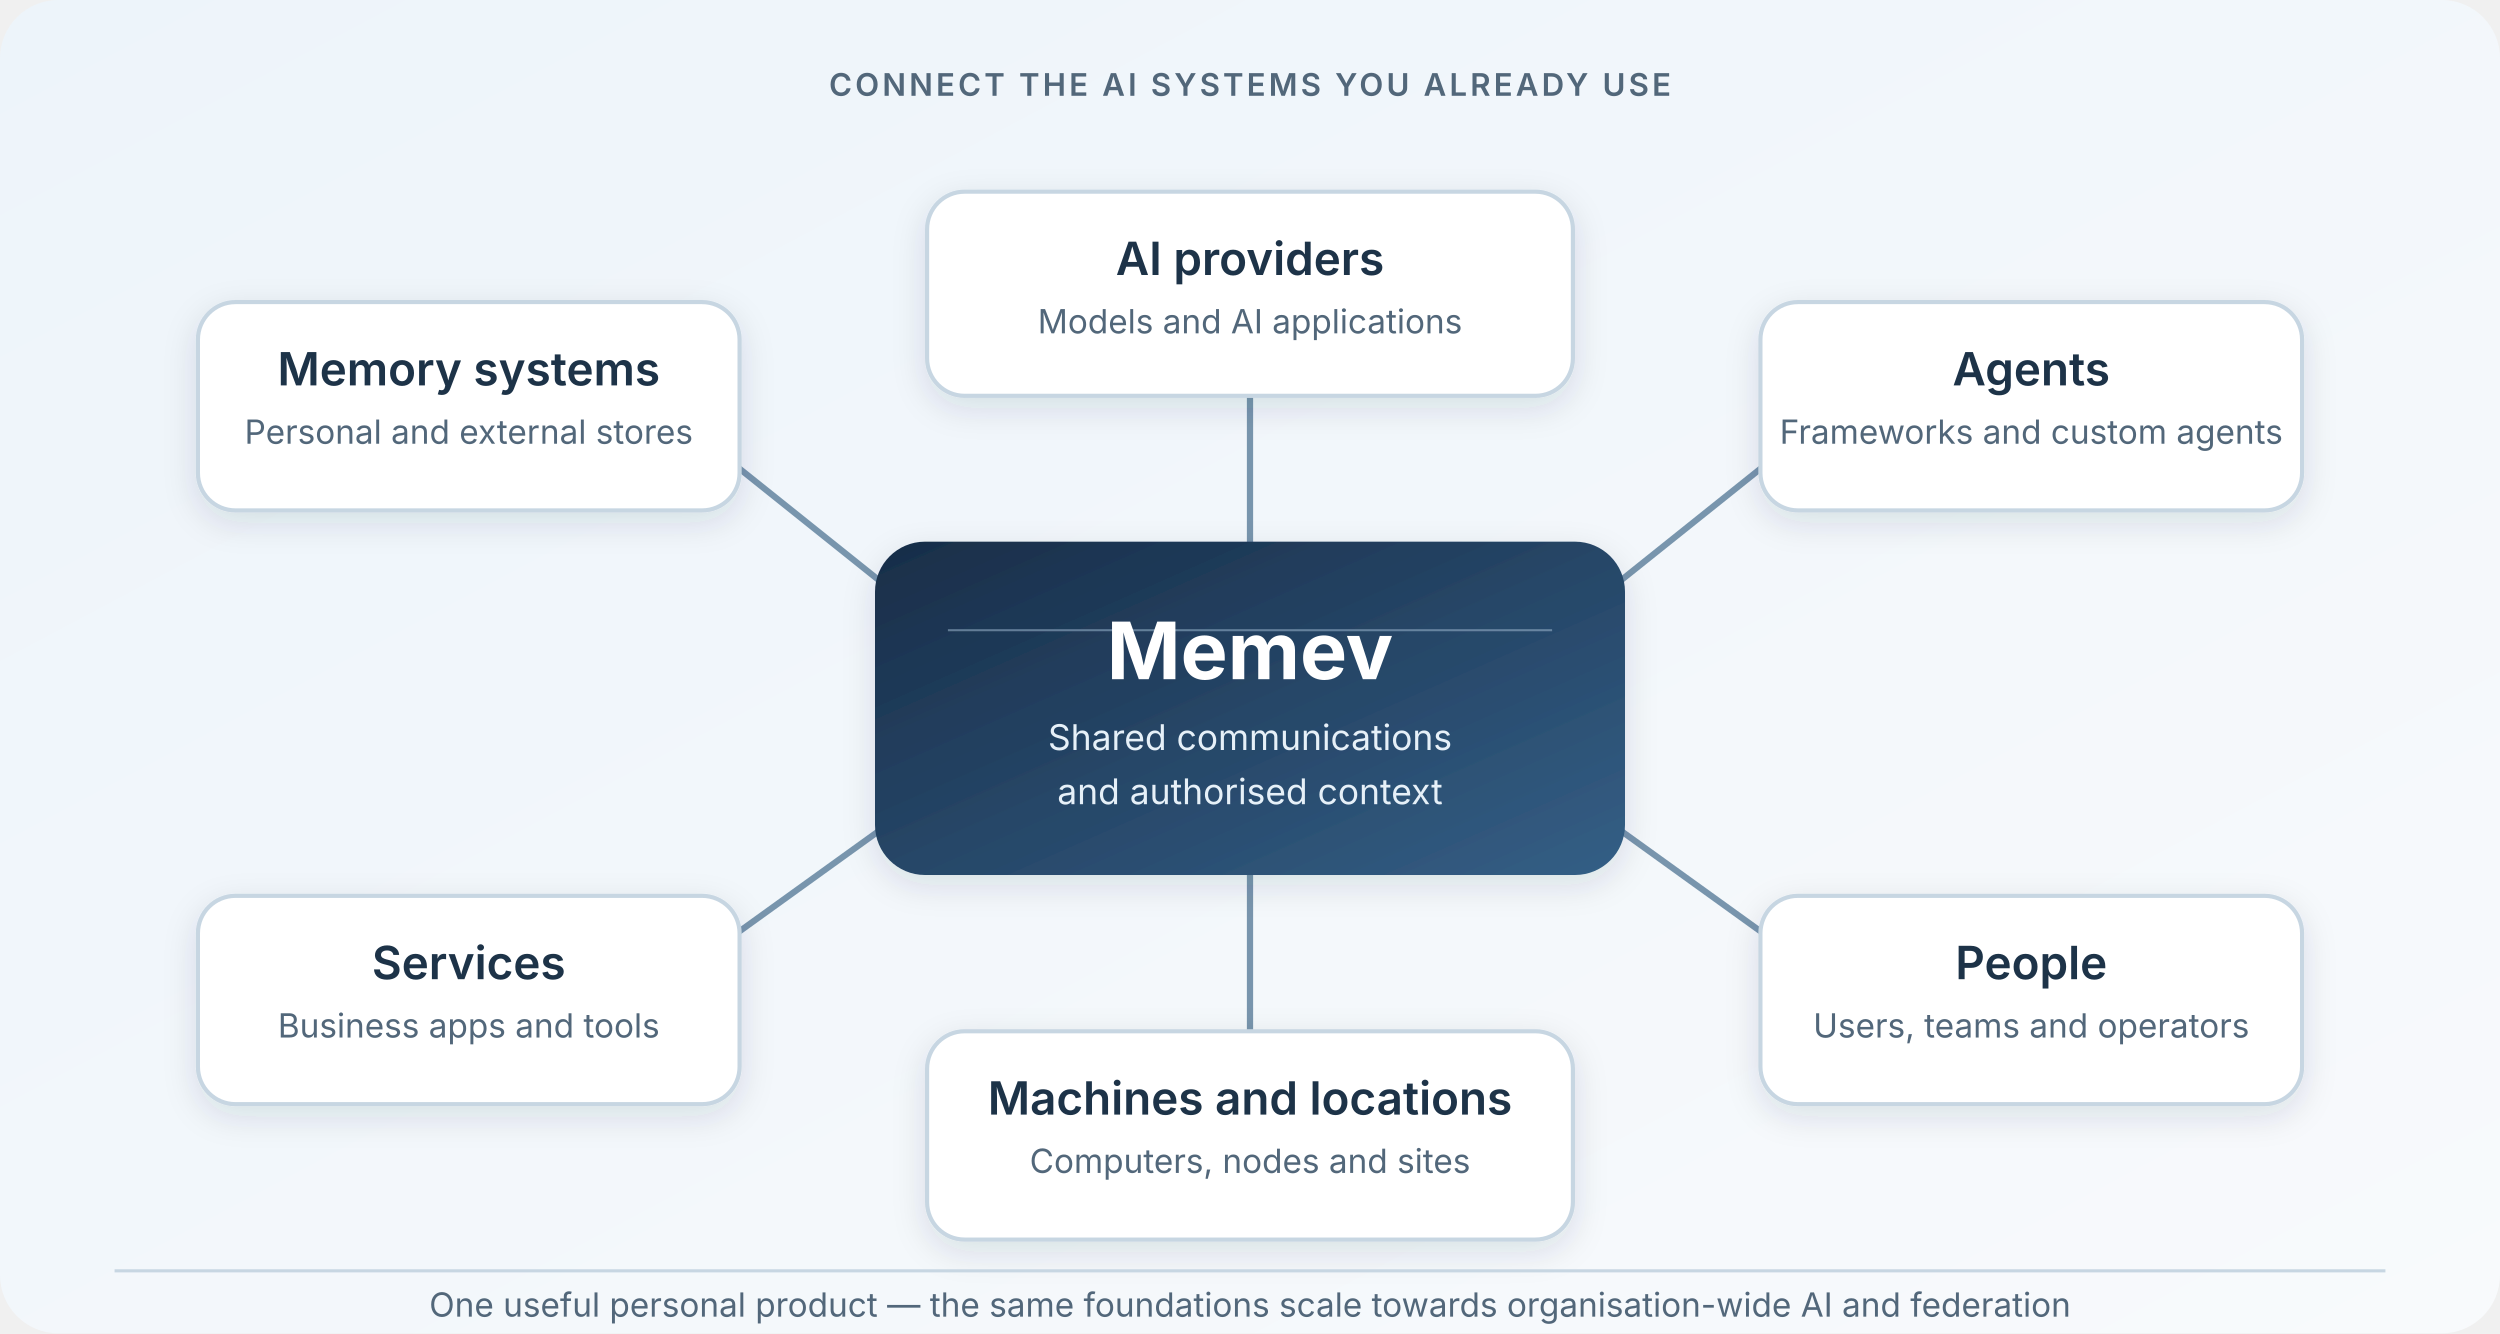
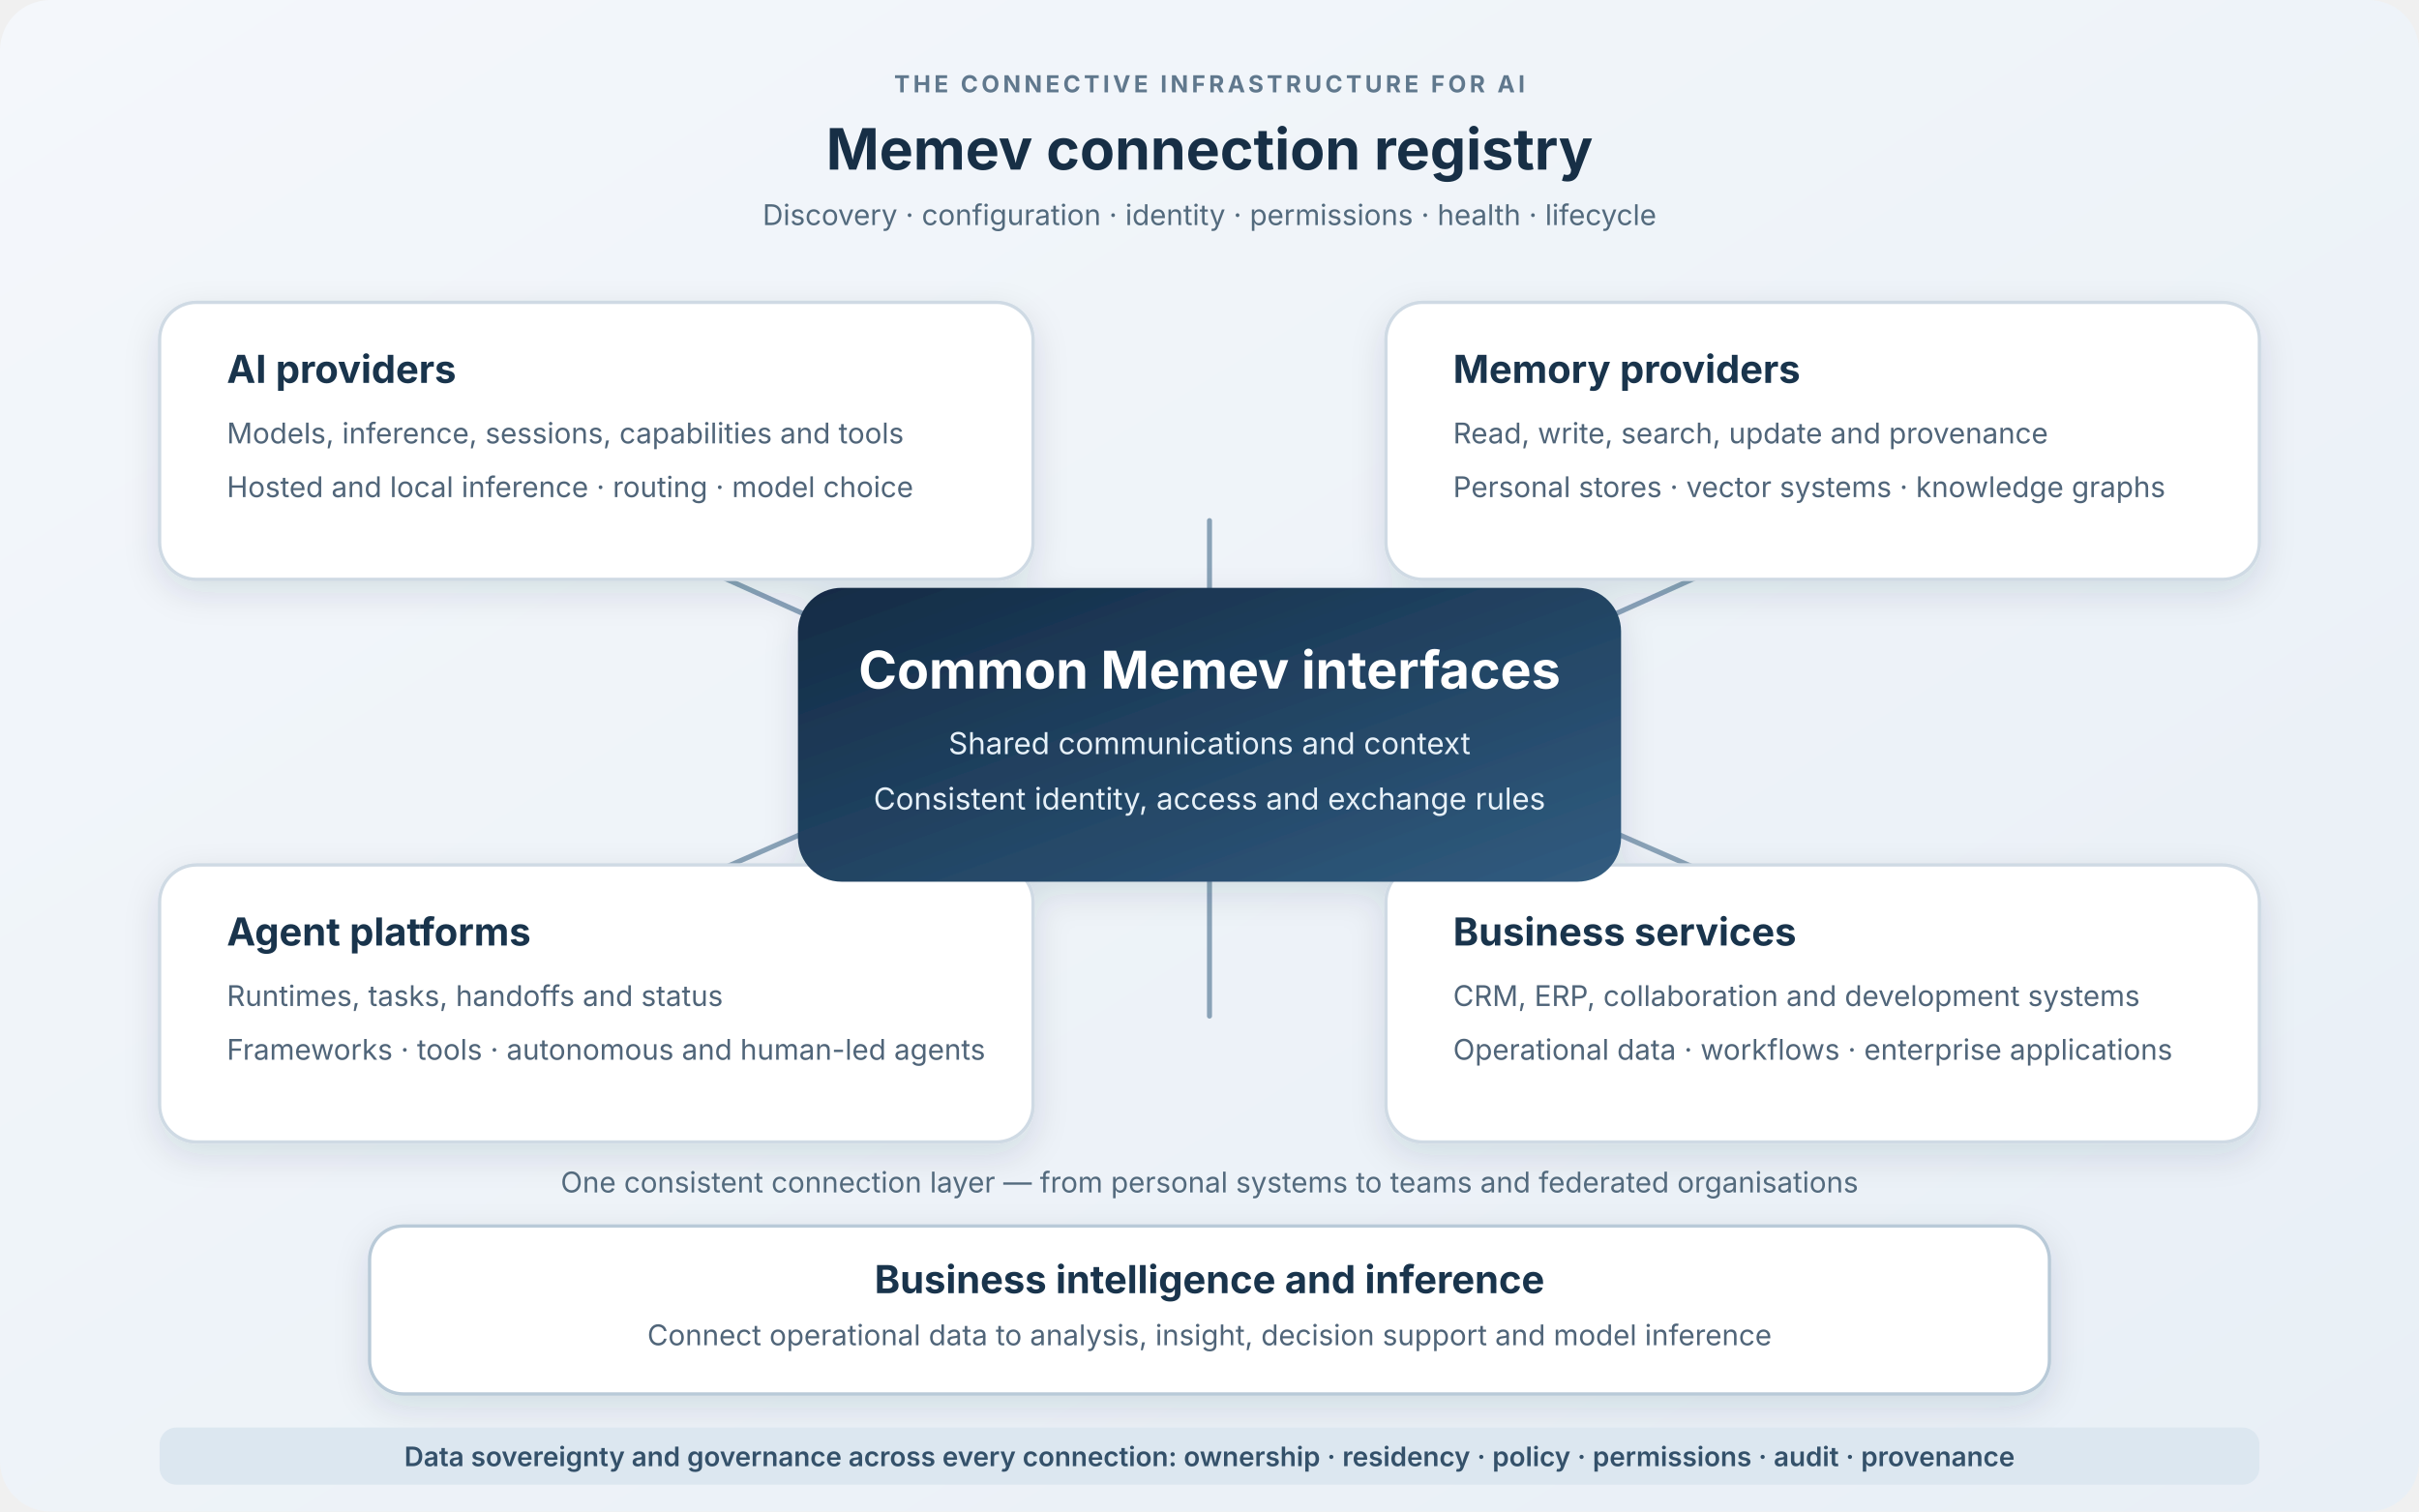
- <svg xmlns="http://www.w3.org/2000/svg" width="1200" height="640" viewBox="0 0 1200 640" role="img" aria-labelledby="title desc">
+ <svg xmlns="http://www.w3.org/2000/svg" width="1440" height="900" viewBox="0 0 1440 900" role="img" aria-labelledby="title desc">
  <defs>
+     <linearGradient id="bg" x1="0" y1="0" x2="1" y2="1">
+       <stop offset="0" stop-color="#f4f7fb" />
+       <stop offset="1" stop-color="#e8eff6" />
+     </linearGradient>
    <linearGradient id="core" x1="0" y1="0" x2="1" y2="1">
-       <stop offset="0" stop-color="#182d48" />
-       <stop offset="1" stop-color="#345f86" />
-     </linearGradient>
-     <linearGradient id="wash" x1="0" y1="0" x2="1" y2="1">
-       <stop offset="0" stop-color="#edf4fa" />
-       <stop offset="1" stop-color="#f8fafc" />
+       <stop offset="0" stop-color="#132b45" />
+       <stop offset="1" stop-color="#315c80" />
    </linearGradient>
    <filter id="shadow" x="-20%" y="-20%" width="140%" height="140%">
-       <feDropShadow dx="0" dy="5" stdDeviation="8" flood-color="#16324a" flood-opacity=".12" />
+       <feDropShadow dx="0" dy="7" stdDeviation="10" flood-color="#18344d" flood-opacity=".12" />
    </filter>
    <style>
-     .label{font:600 22px system-ui,-apple-system,Segoe UI,sans-serif;fill:#1d3348}
-     .sub{font:16px system-ui,-apple-system,Segoe UI,sans-serif;fill:#52677a}
-     .coretitle{font:700 38px system-ui,-apple-system,Segoe UI,sans-serif;fill:#fff}
-     .coresub{font:17px system-ui,-apple-system,Segoe UI,sans-serif;fill:#e6f0f8}
-     .boundary{font:600 15px system-ui,-apple-system,Segoe UI,sans-serif;fill:#52677a;letter-spacing:1.5px}
-     .line{stroke:#7895ad;stroke-width:3;fill:none;stroke-linecap:round}
-     .node{fill:#fff;stroke:#c7d6e2;stroke-width:2}
-   </style>
+  .h{font:700 34px system-ui,-apple-system,Segoe UI,sans-serif;fill:#172f46}.subhead{font:17px system-ui,-apple-system,Segoe UI,sans-serif;fill:#536a7d}
+  .cardtitle{font:700 23px system-ui,-apple-system,Segoe UI,sans-serif;fill:#19344c}.body{font:17px system-ui,-apple-system,Segoe UI,sans-serif;fill:#506579}
+  .coretitle{font:700 31px system-ui,-apple-system,Segoe UI,sans-serif;fill:#fff}.corebody{font:18px system-ui,-apple-system,Segoe UI,sans-serif;fill:#e6f0f8}
+  .eyebrow{font:700 14px system-ui,-apple-system,Segoe UI,sans-serif;letter-spacing:2px;fill:#60788d}
+  .foot{font:600 16px system-ui,-apple-system,Segoe UI,sans-serif;fill:#34516a}
+  .link{stroke:#89a2b7;stroke-width:3;fill:none;stroke-linecap:round}
+  .card{fill:#fff;stroke:#cfdae4;stroke-width:2}
+  </style>
  </defs>
-   <rect width="1200" height="640" rx="28" fill="url(#wash)" />
-   <text x="600" y="46" text-anchor="middle" class="boundary">CONNECT THE AI SYSTEMS YOU ALREADY USE</text>
-   <g class="line">
-     <path d="M600 270 L600 190" />
-     <path d="M455 305 L330 205" />
-     <path d="M745 305 L870 205" />
-     <path d="M455 375 L330 465" />
-     <path d="M745 375 L870 465" />
-     <path d="M600 410 L600 495" />
+   <rect width="1440" height="900" rx="30" fill="url(#bg)" />
+   <text x="720" y="55" text-anchor="middle" class="eyebrow">THE CONNECTIVE INFRASTRUCTURE FOR AI</text>
+   <text x="720" y="101" text-anchor="middle" class="h">Memev connection registry</text>
+   <text x="720" y="134" text-anchor="middle" class="subhead">Discovery · configuration · identity · permissions · health · lifecycle</text>
+   <g class="link">
+     <path d="M720 310 V350" />
+     <path d="M355 310 L515 382" />
+     <path d="M1085 310 L925 382" />
+     <path d="M355 550 L515 480" />
+     <path d="M1085 550 L925 480" />
+     <path d="M720 525 V605" />
  </g>
  <g filter="url(#shadow)">
-     <rect x="420" y="260" width="360" height="160" rx="24" fill="url(#core)" />
-     <rect x="455" y="302" width="290" height="1" fill="#9bb6cd" opacity=".55" />
+     <rect class="card" x="95" y="180" width="520" height="165" rx="22" />
+     <rect class="card" x="825" y="180" width="520" height="165" rx="22" />
+     <rect class="card" x="95" y="515" width="520" height="165" rx="22" />
+     <rect class="card" x="825" y="515" width="520" height="165" rx="22" />
+     <rect x="475" y="350" width="490" height="175" rx="26" fill="url(#core)" />
+     <rect x="220" y="730" width="1000" height="100" rx="20" fill="#fff" stroke="#b9cad8" stroke-width="2" />
  </g>
-   <text x="600" y="326" text-anchor="middle" class="coretitle">Memev</text>
-   <text x="600" y="360" text-anchor="middle" class="coresub">Shared communications</text>
-   <text x="600" y="386" text-anchor="middle" class="coresub">and authorised context</text>
-   <g filter="url(#shadow)">
-     <rect class="node" x="445" y="92" width="310" height="98" rx="18" />
-     <rect class="node" x="95" y="145" width="260" height="100" rx="18" />
-     <rect class="node" x="845" y="145" width="260" height="100" rx="18" />
-     <rect class="node" x="95" y="430" width="260" height="100" rx="18" />
-     <rect class="node" x="845" y="430" width="260" height="100" rx="18" />
-     <rect class="node" x="445" y="495" width="310" height="100" rx="18" />
+   <g>
+     <text x="135" y="228" class="cardtitle">AI providers</text>
+     <text x="135" y="264" class="body">Models, inference, sessions, capabilities and tools</text>
+     <text x="135" y="296" class="body">Hosted and local inference · routing · model choice</text>
+     <text x="865" y="228" class="cardtitle">Memory providers</text>
+     <text x="865" y="264" class="body">Read, write, search, update and provenance</text>
+     <text x="865" y="296" class="body">Personal stores · vector systems · knowledge graphs</text>
+     <text x="135" y="563" class="cardtitle">Agent platforms</text>
+     <text x="135" y="599" class="body">Runtimes, tasks, handoffs and status</text>
+     <text x="135" y="631" class="body">Frameworks · tools · autonomous and human-led agents</text>
+     <text x="865" y="563" class="cardtitle">Business services</text>
+     <text x="865" y="599" class="body">CRM, ERP, collaboration and development systems</text>
+     <text x="865" y="631" class="body">Operational data · workflows · enterprise applications</text>
  </g>
  <g text-anchor="middle">
-     <text x="600" y="132" class="label">AI providers</text>
-     <text x="600" y="160" class="sub">Models and AI applications</text>
-     <text x="225" y="185" class="label">Memory systems</text>
-     <text x="225" y="213" class="sub">Personal and external stores</text>
-     <text x="975" y="185" class="label">Agents</text>
-     <text x="975" y="213" class="sub">Frameworks and custom agents</text>
-     <text x="225" y="470" class="label">Services</text>
-     <text x="225" y="498" class="sub">Business apps and tools</text>
-     <text x="975" y="470" class="label">People</text>
-     <text x="975" y="498" class="sub">Users, teams and operators</text>
-     <text x="600" y="535" class="label">Machines and locations</text>
-     <text x="600" y="563" class="sub">Computers, nodes and sites</text>
+     <text x="720" y="410" class="coretitle">Common Memev interfaces</text>
+     <text x="720" y="449" class="corebody">Shared communications and context</text>
+     <text x="720" y="482" class="corebody">Consistent identity, access and exchange rules</text>
+     <text x="720" y="770" class="cardtitle">Business intelligence and inference</text>
+     <text x="720" y="801" class="body">Connect operational data to analysis, insight, decision support and model inference</text>
  </g>
-   <path d="M55 610 H1145" stroke="#c7d6e2" stroke-width="1.5" />
-   <text x="600" y="632" text-anchor="middle" class="sub">One useful personal product — the same foundations scale towards organisation-wide AI and federation</text>
+   <rect x="95" y="850" width="1250" height="34" rx="10" fill="#dce7f0" />
+   <text x="720" y="873" text-anchor="middle" class="foot">Data sovereignty and governance across every connection: ownership · residency · policy · permissions · audit · provenance</text>
+   <text x="720" y="710" text-anchor="middle" class="subhead">One consistent connection layer — from personal systems to teams and federated organisations</text>
</svg>
